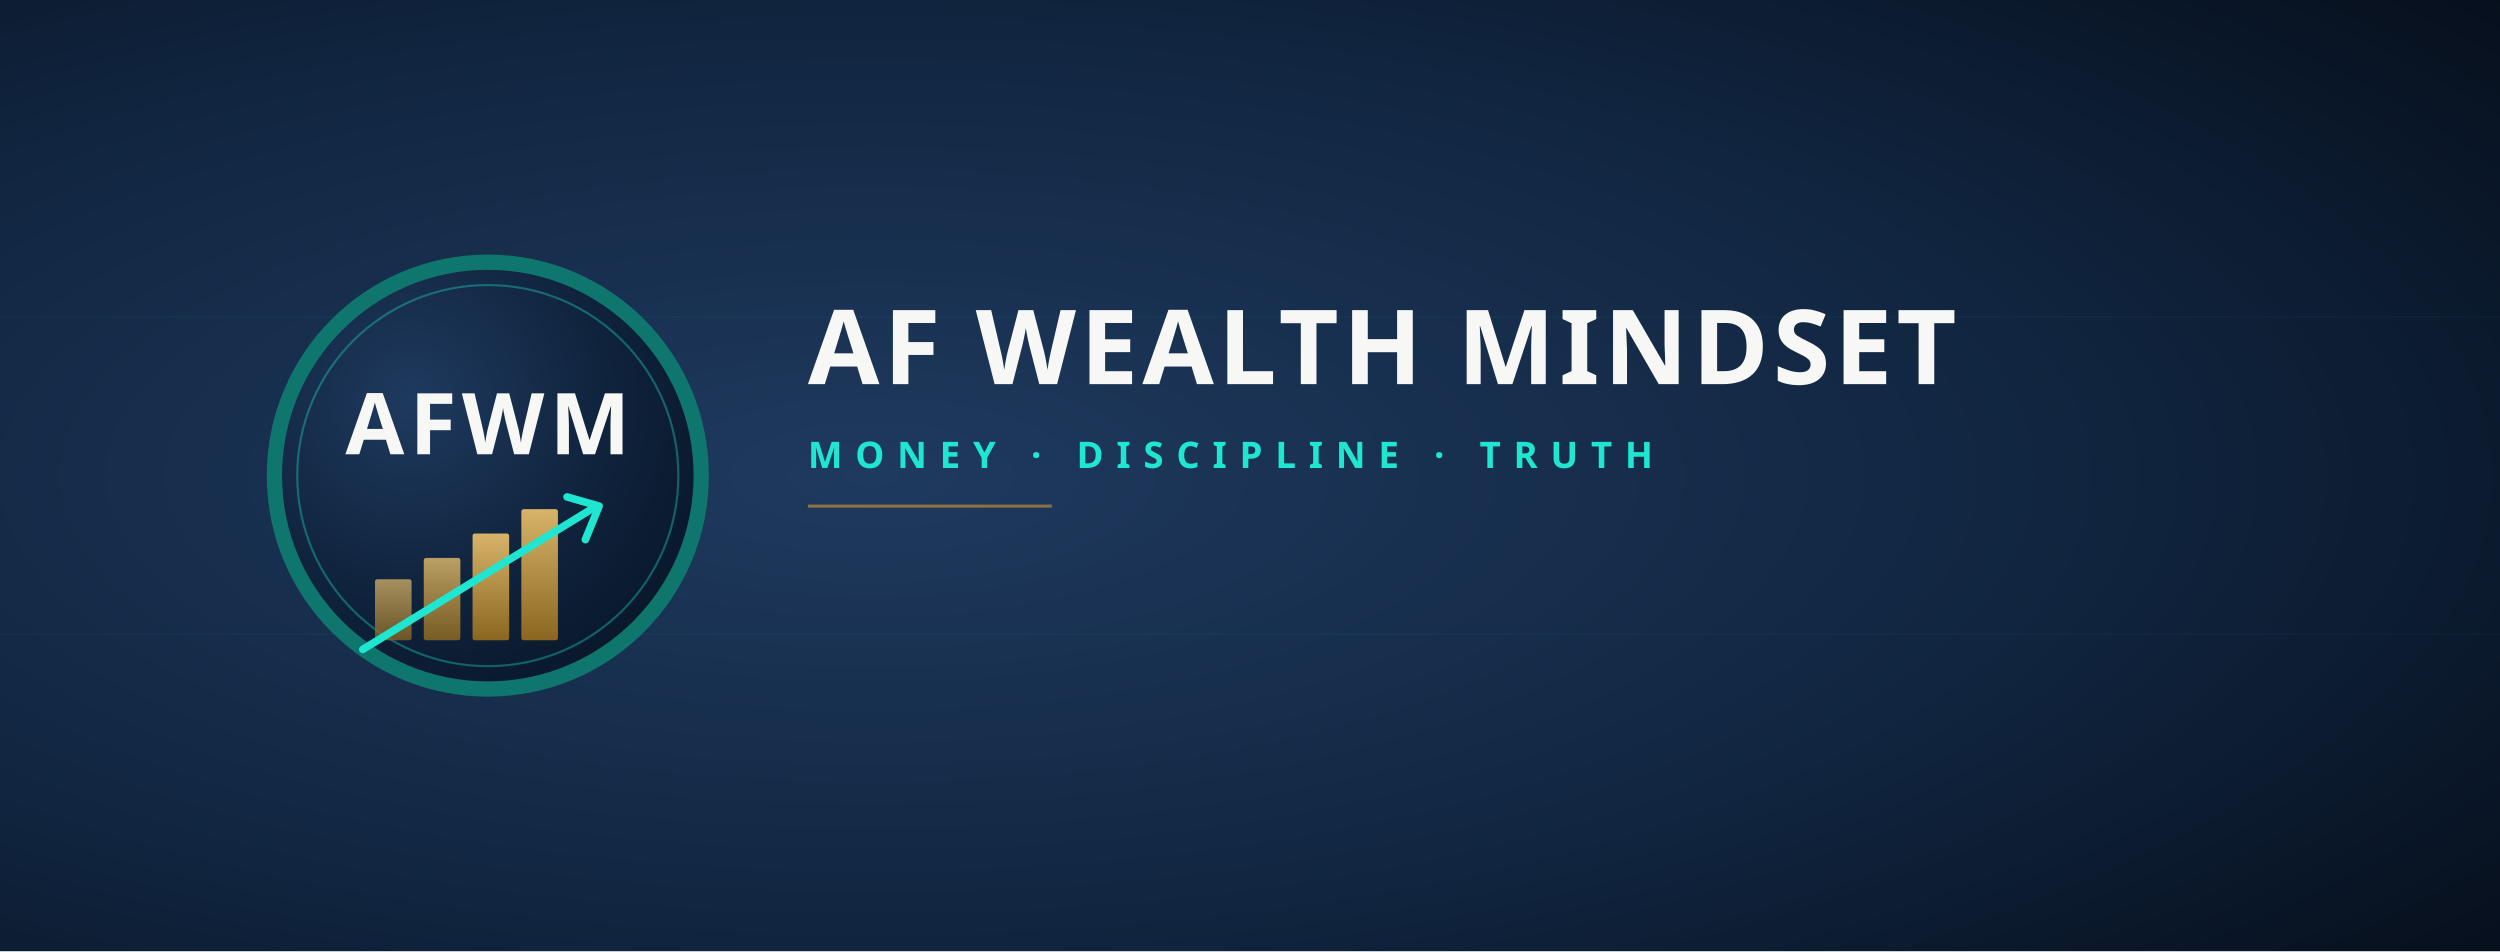
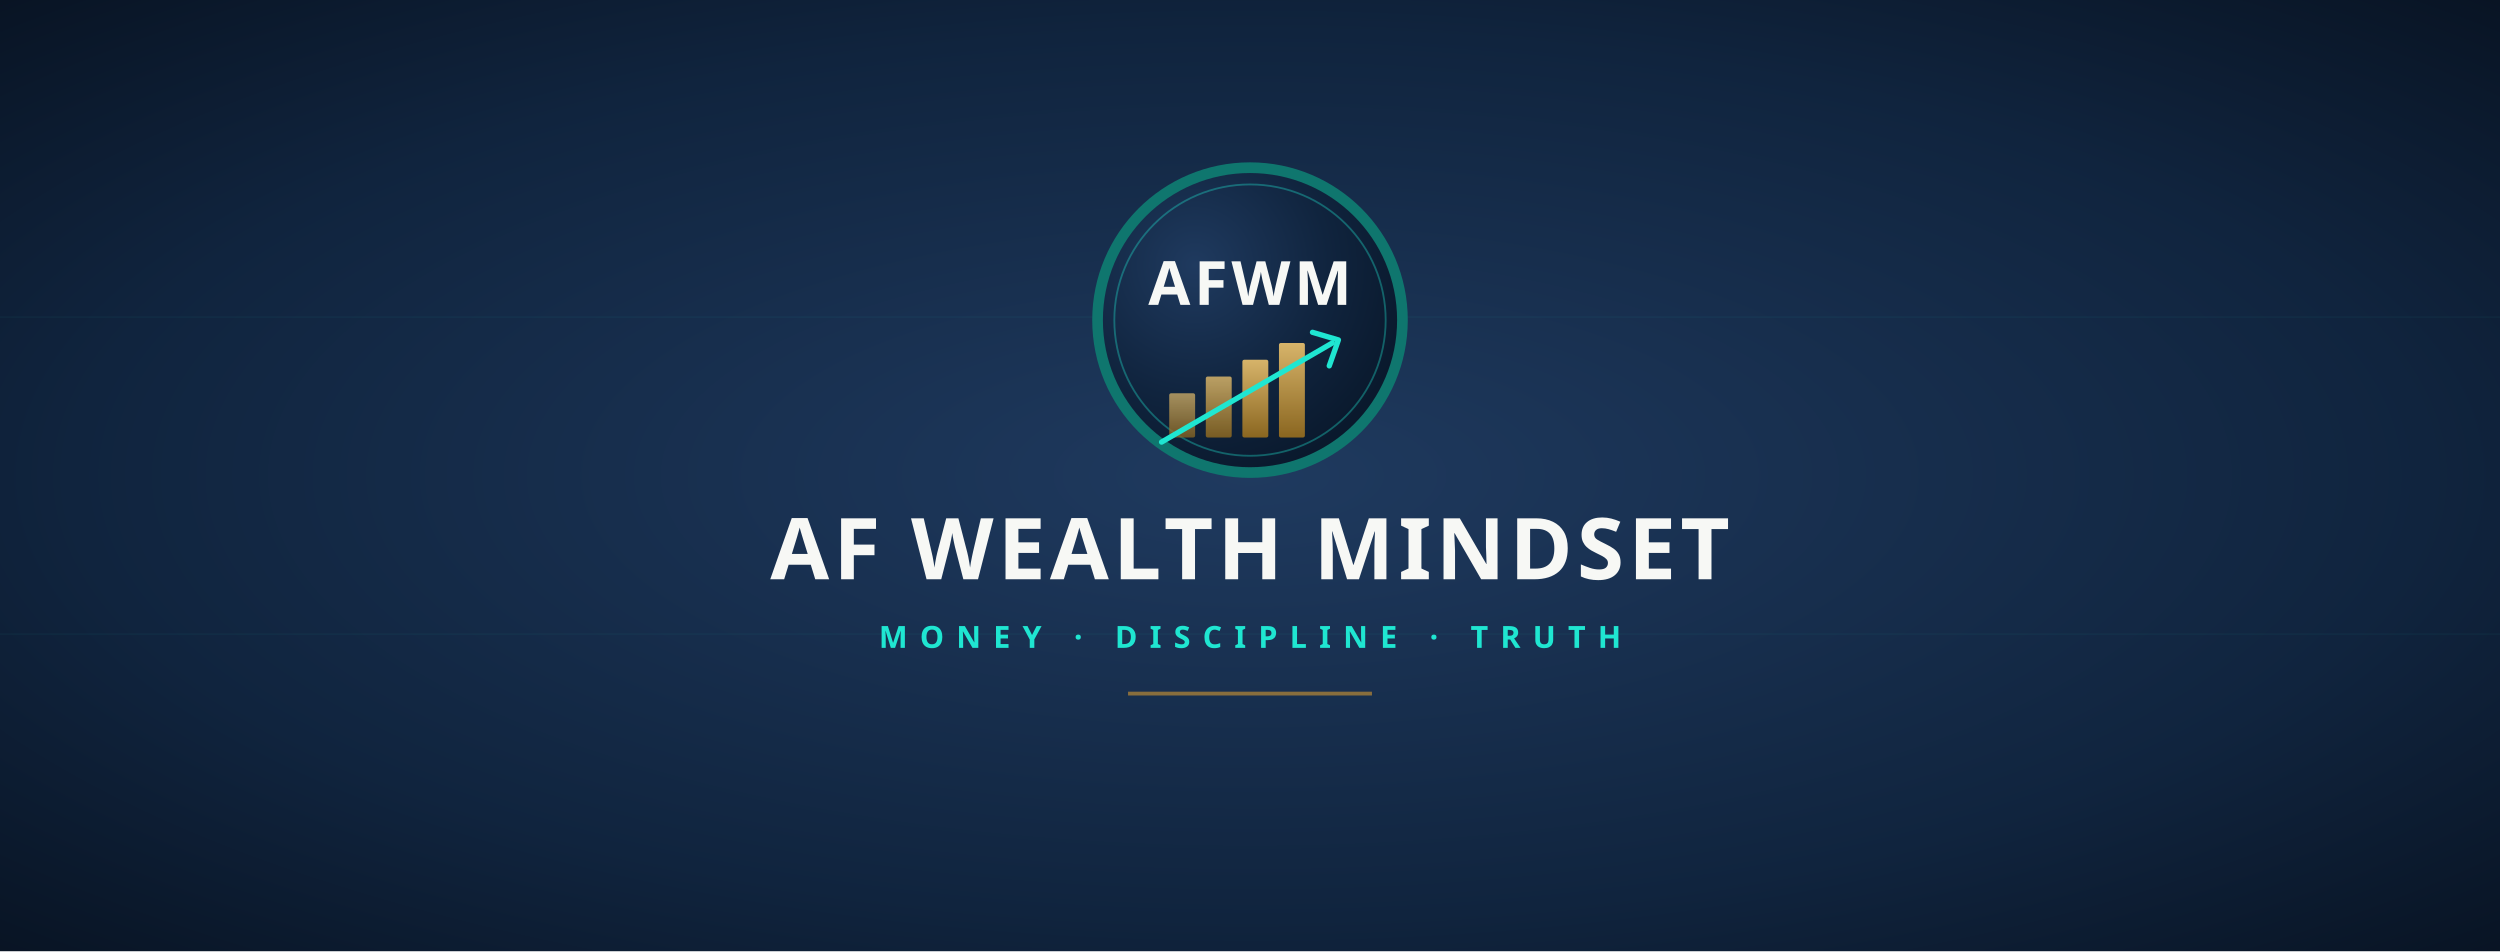
<svg xmlns="http://www.w3.org/2000/svg" viewBox="0 0 1640 624" width="1640" height="624">
  <defs>
-     <radialGradient id="fbBg" cx="35%" cy="50%" r="90%">
+     <radialGradient id="fbBg" cx="50%" cy="50%" r="85%">
      <stop offset="0%" stop-color="#1f3a5f" />
      <stop offset="55%" stop-color="#10243E" />
      <stop offset="100%" stop-color="#040A14" />
    </radialGradient>
    <radialGradient id="fbCoinFill" cx="32%" cy="32%" r="80%">
      <stop offset="0%" stop-color="#1f3a5f" />
      <stop offset="55%" stop-color="#10243E" />
      <stop offset="100%" stop-color="#081628" />
    </radialGradient>
    <linearGradient id="fbGoldBar" x1="0%" y1="100%" x2="0%" y2="0%">
      <stop offset="0%" stop-color="#8A6620" />
      <stop offset="100%" stop-color="#D7B46A" />
    </linearGradient>
  </defs>
  <rect width="1640" height="624" fill="url(#fbBg)" />
  <g stroke="#1FE6D1" stroke-width="1" opacity="0.04">
    <line x1="0" y1="208" x2="1640" y2="208" />
    <line x1="0" y1="416" x2="1640" y2="416" />
  </g>
-   <g transform="translate(180, 172)">
-     <circle cx="140" cy="140" r="140" fill="url(#fbCoinFill)" stroke="#0F766E" stroke-width="10" />
-     <circle cx="140" cy="140" r="125" fill="none" stroke="#1FE6D1" stroke-width="1.4" opacity="0.35" />
-     <text x="140" y="126" font-family="Manrope, sans-serif" font-size="56" font-weight="900" text-anchor="middle" fill="#F7F8F5" letter-spacing="3.5">AFWM</text>
-     <g transform="translate(66, 162)">
-       <rect x="0" y="46" width="24" height="40" fill="url(#fbGoldBar)" opacity="0.75" rx="1.5" />
-       <rect x="32" y="32" width="24" height="54" fill="url(#fbGoldBar)" opacity="0.85" rx="1.5" />
-       <rect x="64" y="16" width="24" height="70" fill="url(#fbGoldBar)" rx="1.5" />
-       <rect x="96" y="0" width="24" height="86" fill="url(#fbGoldBar)" rx="1.5" />
+   <g transform="translate(720, 110)">
+     <circle cx="100" cy="100" r="100" fill="url(#fbCoinFill)" stroke="#0F766E" stroke-width="7" />
+     <circle cx="100" cy="100" r="89" fill="none" stroke="#1FE6D1" stroke-width="1.2" opacity="0.35" />
+     <text x="100" y="90" font-family="Manrope, sans-serif" font-size="40" font-weight="900" text-anchor="middle" fill="#F7F8F5" letter-spacing="2.5">AFWM</text>
+     <g transform="translate(47, 115)">
+       <rect x="0" y="33" width="17" height="29" fill="url(#fbGoldBar)" opacity="0.75" rx="1.2" />
+       <rect x="24" y="22" width="17" height="40" fill="url(#fbGoldBar)" opacity="0.85" rx="1.2" />
+       <rect x="48" y="11" width="17" height="51" fill="url(#fbGoldBar)" rx="1.2" />
+       <rect x="72" y="0" width="17" height="62" fill="url(#fbGoldBar)" rx="1.2" />
    </g>
-     <g stroke="#1FE6D1" stroke-width="5" stroke-linecap="round" stroke-linejoin="round" fill="none">
-       <path d="M 58 254 L 208 162" />
-       <path d="M 192 154 L 213 160 L 204 182" />
+     <g stroke="#1FE6D1" stroke-width="3.5" stroke-linecap="round" stroke-linejoin="round" fill="none">
+       <path d="M 42 180 L 154 115" />
+       <path d="M 141 108 L 158 113 L 152 130" />
    </g>
  </g>
-   <g transform="translate(530, 252)">
-     <text x="0" y="0" font-family="Manrope, sans-serif" font-size="68" font-weight="900" fill="#F7F8F5" letter-spacing="0.04em">AF WEALTH MINDSET</text>
-     <text x="0" y="55" font-family="Manrope, sans-serif" font-size="24" font-weight="700" fill="#1FE6D1" letter-spacing="0.35em">MONEY · DISCIPLINE · TRUTH</text>
-     <line x1="0" y1="80" x2="160" y2="80" stroke="#B88935" stroke-width="2" opacity="0.7" />
-   </g>
+   <text x="820" y="380" font-family="Manrope, sans-serif" font-size="56" font-weight="900" text-anchor="middle" fill="#F7F8F5" letter-spacing="0.05em">AF WEALTH MINDSET</text>
+   <text x="820" y="425" font-family="Manrope, sans-serif" font-size="20" font-weight="700" text-anchor="middle" fill="#1FE6D1" letter-spacing="0.4em">MONEY · DISCIPLINE · TRUTH</text>
+   <line x1="740" y1="455" x2="900" y2="455" stroke="#B88935" stroke-width="2.5" opacity="0.7" />
</svg>
